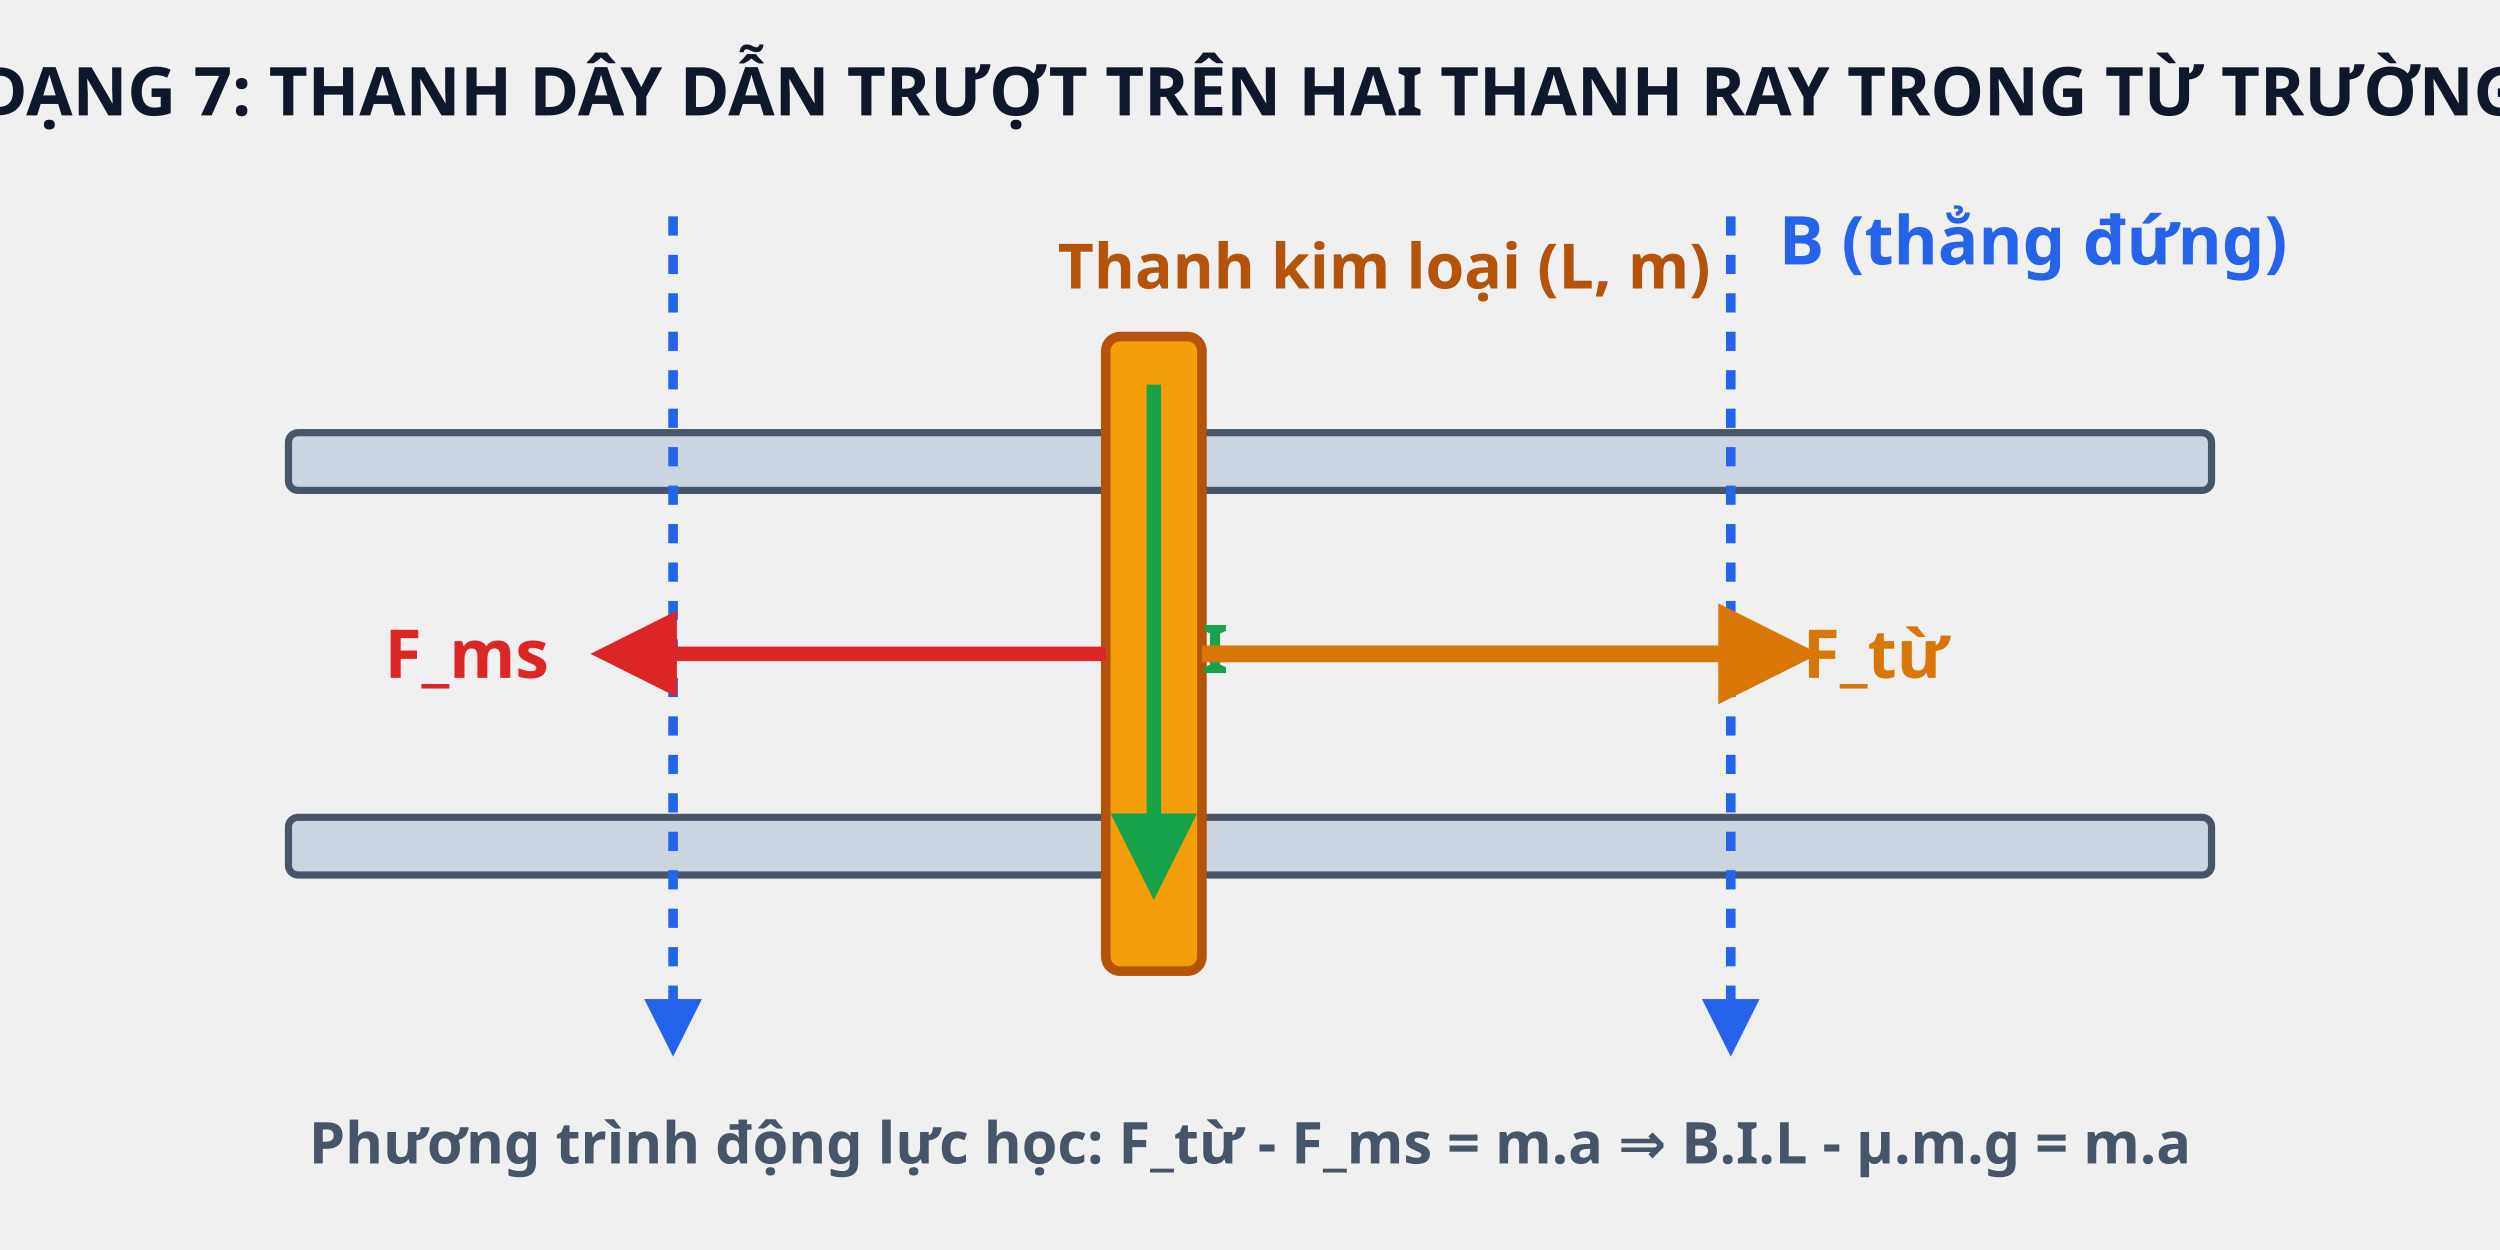
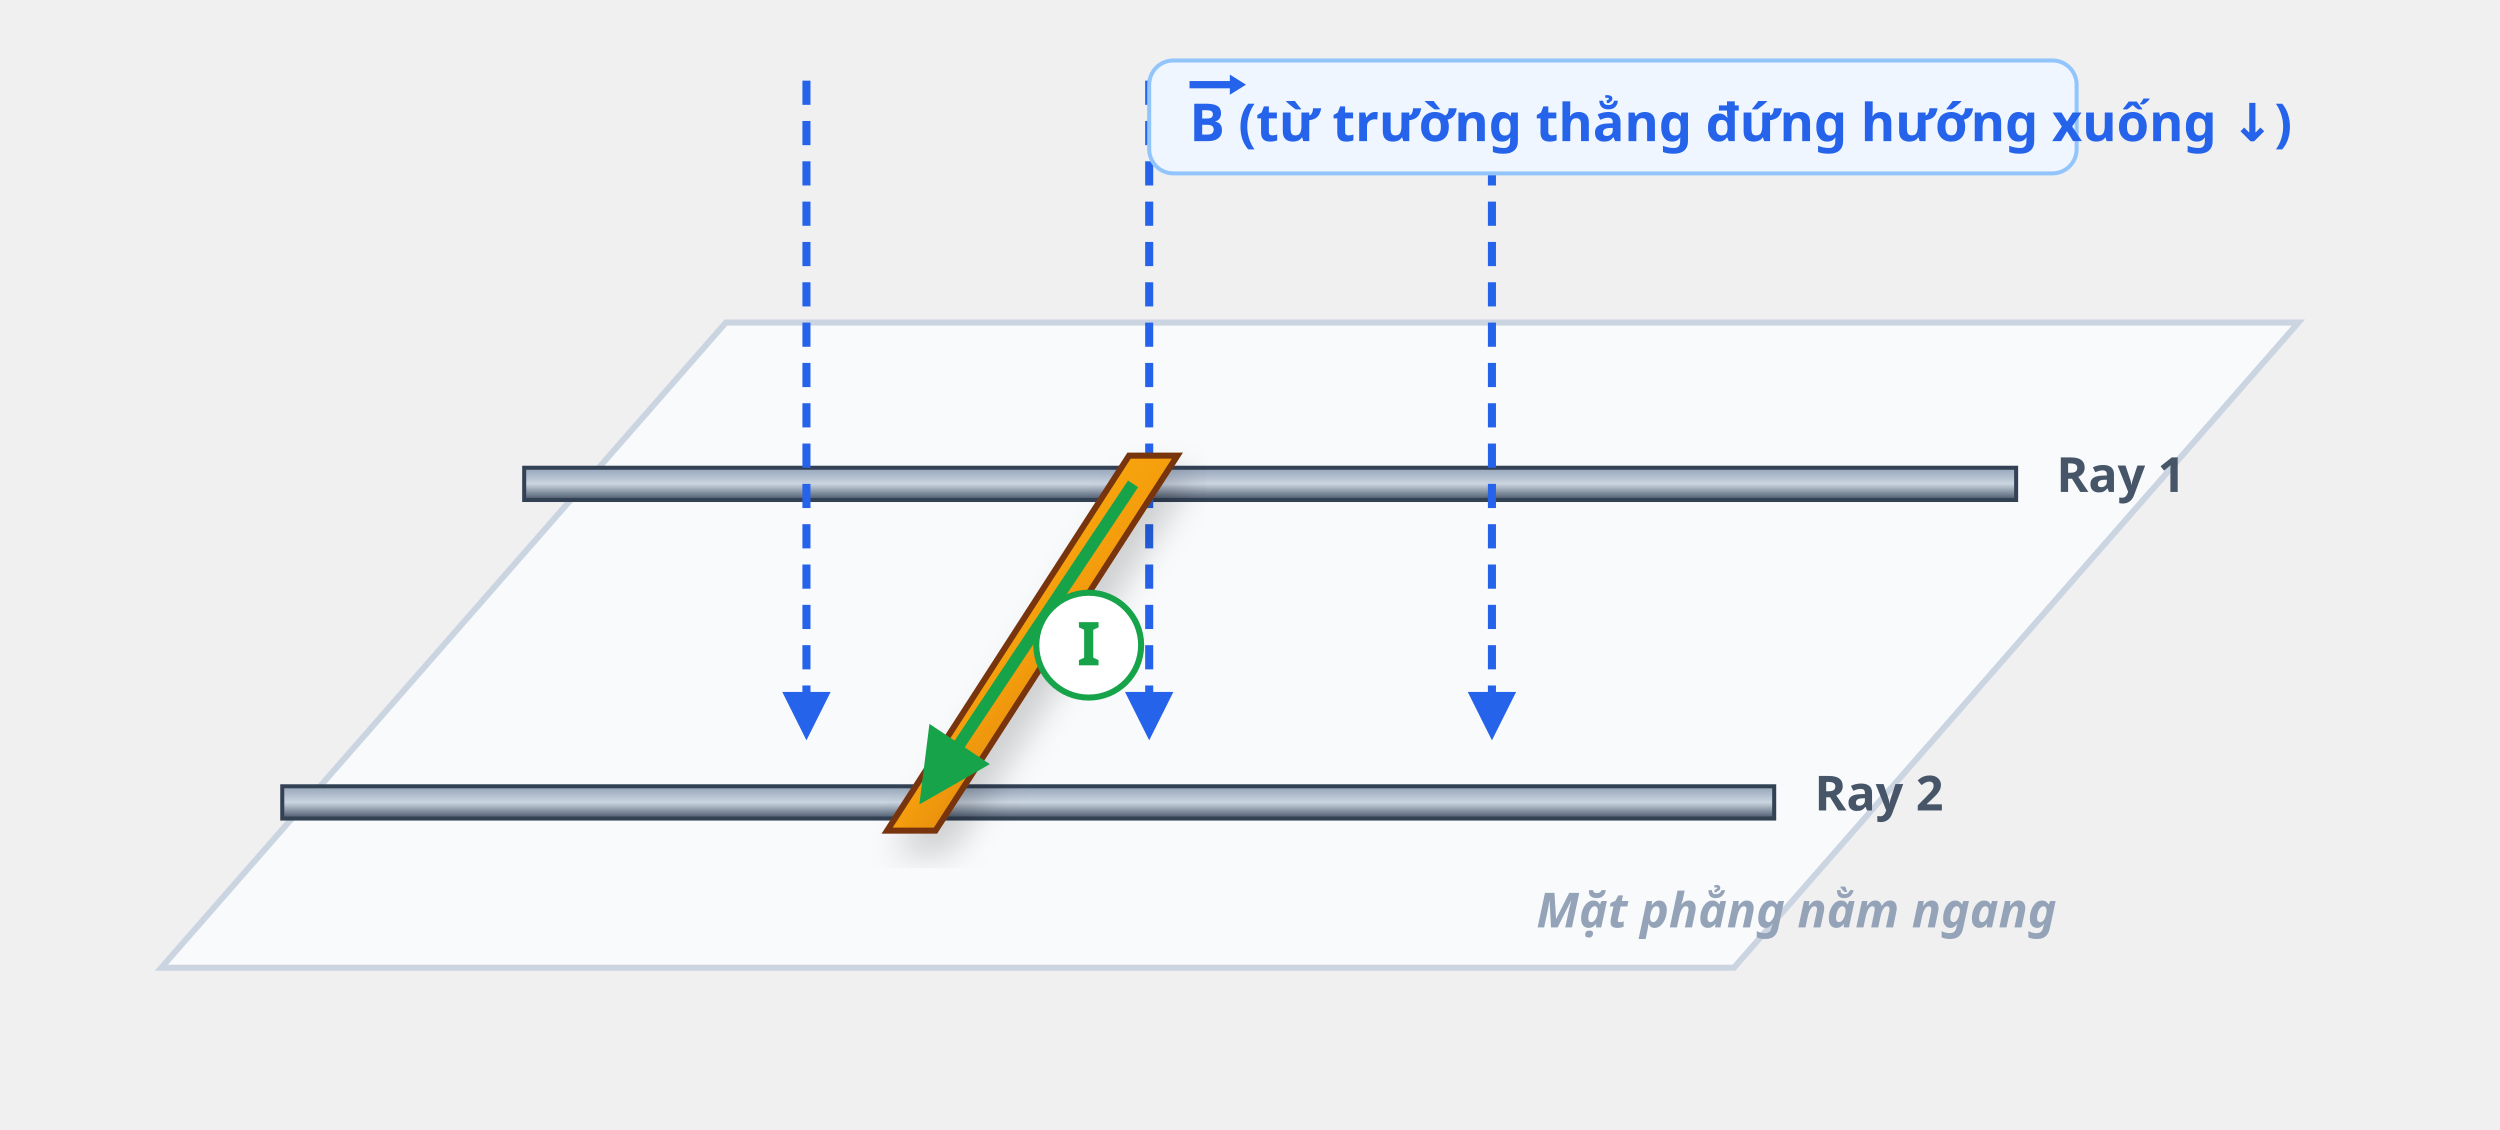
- <svg xmlns="http://www.w3.org/2000/svg" viewBox="0 0 520 260" width="100%" height="100%" style="background-color: #ffffff; font-family: 'Plus Jakarta Sans', sans-serif;">
+ <svg xmlns="http://www.w3.org/2000/svg" viewBox="0 0 620 280" width="100%" height="100%" style="background-color: #ffffff; font-family: 'Plus Jakarta Sans', sans-serif;">
  <defs>
-     <marker id="arrow-b" viewBox="0 0 10 10" refX="6" refY="5" markerWidth="6" markerHeight="6" orient="auto-start-reverse">
+     <marker id="arrow-b" viewBox="0 0 10 10" refX="7" refY="5" markerWidth="6" markerHeight="6" orient="auto-start-reverse">
      <path d="M 0 0 L 10 5 L 0 10 z" fill="#2563eb" />
    </marker>
-     <marker id="arrow-f" viewBox="0 0 10 10" refX="6" refY="5" markerWidth="6" markerHeight="6" orient="auto-start-reverse">
-       <path d="M 0 0 L 10 5 L 0 10 z" fill="#d97706" />
-     </marker>
-     <marker id="arrow-fms" viewBox="0 0 10 10" refX="6" refY="5" markerWidth="6" markerHeight="6" orient="auto-start-reverse">
-       <path d="M 0 0 L 10 5 L 0 10 z" fill="#dc2626" />
-     </marker>
-     <marker id="arrow-i" viewBox="0 0 10 10" refX="6" refY="5" markerWidth="6" markerHeight="6" orient="auto-start-reverse">
+     <marker id="arrow-i" viewBox="0 0 10 10" refX="7" refY="5" markerWidth="6" markerHeight="6" orient="auto-start-reverse">
      <path d="M 0 0 L 10 5 L 0 10 z" fill="#16a34a" />
    </marker>
+     <linearGradient id="railGrad" x1="0%" y1="0%" x2="0%" y2="100%">
+       <stop offset="0%" stop-color="#94a3b8" />
+       <stop offset="50%" stop-color="#cbd5e1" />
+       <stop offset="100%" stop-color="#475569" />
+     </linearGradient>
+     <linearGradient id="rodGrad" x1="0%" y1="0%" x2="100%" y2="100%">
+       <stop offset="0%" stop-color="#fbbf24" />
+       <stop offset="50%" stop-color="#f59e0b" />
+       <stop offset="100%" stop-color="#b45309" />
+     </linearGradient>
+     <filter id="shadow" x="-10%" y="-10%" width="120%" height="120%">
+       <feDropShadow dx="3" dy="5" stdDeviation="4" flood-opacity="0.18" />
+     </filter>
  </defs>
-   <text x="260" y="24" text-anchor="middle" font-size="14" font-weight="800" fill="#0f172a">DẠNG 7: THANH DÂY DẪN TRƯỢT TRÊN HAI THANH RAY TRONG TỪ TRƯỜNG</text>
-   <rect x="60" y="90" width="400" height="12" fill="#cbd5e1" stroke="#475569" stroke-width="1.5" rx="2" />
-   <rect x="60" y="170" width="400" height="12" fill="#cbd5e1" stroke="#475569" stroke-width="1.5" rx="2" />
-   <rect x="230" y="70" width="20" height="132" fill="#f59e0b" stroke="#b45309" stroke-width="2" rx="3" />
-   <text x="220" y="60" font-size="13" font-weight="800" fill="#b45309">Thanh kim loại (L, m)</text>
-   <line x1="240" y1="80" x2="240" y2="180" stroke="#16a34a" stroke-width="3" marker-end="url(#arrow-i)" />
-   <text x="250" y="140" font-size="14" font-weight="800" fill="#16a34a">I</text>
-   <line x1="140" y1="45" x2="140" y2="215" stroke="#2563eb" stroke-width="2" stroke-dasharray="4,4" marker-end="url(#arrow-b)" />
-   <line x1="360" y1="45" x2="360" y2="215" stroke="#2563eb" stroke-width="2" stroke-dasharray="4,4" marker-end="url(#arrow-b)" />
-   <text x="370" y="55" font-size="14" font-weight="800" fill="#2563eb">B (thẳng đứng)</text>
-   <line x1="250" y1="136" x2="370" y2="136" stroke="#d97706" stroke-width="3.5" marker-end="url(#arrow-f)" />
-   <text x="375" y="141" font-size="14" font-weight="800" fill="#d97706">F_từ</text>
-   <line x1="230" y1="136" x2="130" y2="136" stroke="#dc2626" stroke-width="3" marker-end="url(#arrow-fms)" />
-   <text x="80" y="141" font-size="14" font-weight="800" fill="#dc2626">F_ms</text>
-   <text x="260" y="242" text-anchor="middle" font-size="12" font-weight="700" fill="#475569">Phương trình động lực học: F_từ - F_ms = m.a  ⇒  B.I.L - μ.m.g = m.a</text>
+   <polygon points="40,240 180,80 570,80 430,240" fill="#f8fafc" stroke="#cbd5e1" stroke-width="1.5" />
+   <text x="510" y="230" text-anchor="end" font-size="12" font-weight="700" fill="#94a3b8" font-style="italic">Mặt phẳng nằm ngang</text>
+   <polygon points="130,116 500,116 500,124 130,124" fill="url(#railGrad)" stroke="#334155" stroke-width="1" />
+   <polygon points="70,195 440,195 440,203 70,203" fill="url(#railGrad)" stroke="#334155" stroke-width="1" />
+   <text x="510" y="122" font-size="12" font-weight="800" fill="#475569">Ray 1</text>
+   <text x="450" y="201" font-size="12" font-weight="800" fill="#475569">Ray 2</text>
+   <line x1="200" y1="20" x2="200" y2="180" stroke="#2563eb" stroke-width="2" stroke-dasharray="6,4" marker-end="url(#arrow-b)" />
+   <line x1="285" y1="20" x2="285" y2="180" stroke="#2563eb" stroke-width="2" stroke-dasharray="6,4" marker-end="url(#arrow-b)" />
+   <line x1="370" y1="20" x2="370" y2="180" stroke="#2563eb" stroke-width="2" stroke-dasharray="6,4" marker-end="url(#arrow-b)" />
+   <g transform="translate(295, 35)">
+     <rect x="-10" y="-20" width="230" height="28" rx="6" fill="#eff6ff" stroke="#93c5fd" stroke-width="1" />
+     <line x1="0" y1="-14" x2="12" y2="-14" stroke="#2563eb" stroke-width="1.8" />
+     <polygon points="10,-16.5 14,-14 10,-11.5" fill="#2563eb" />
+     <text x="0" y="0" font-size="13" font-weight="800" fill="#2563eb">B (từ trường thẳng đứng hướng xuống ↓)</text>
+   </g>
+   <polygon points="280,113 292,113 232,206 220,206" fill="url(#rodGrad)" stroke="#78350f" stroke-width="1.5" filter="url(#shadow)" />
+   <line x1="281" y1="120" x2="231" y2="195" stroke="#16a34a" stroke-width="3" marker-end="url(#arrow-i)" />
+   <circle cx="270" cy="160" r="13" fill="#ffffff" stroke="#16a34a" stroke-width="1.5" />
+   <text x="270" y="165" text-anchor="middle" font-size="15" font-weight="900" fill="#16a34a">I</text>
</svg>
